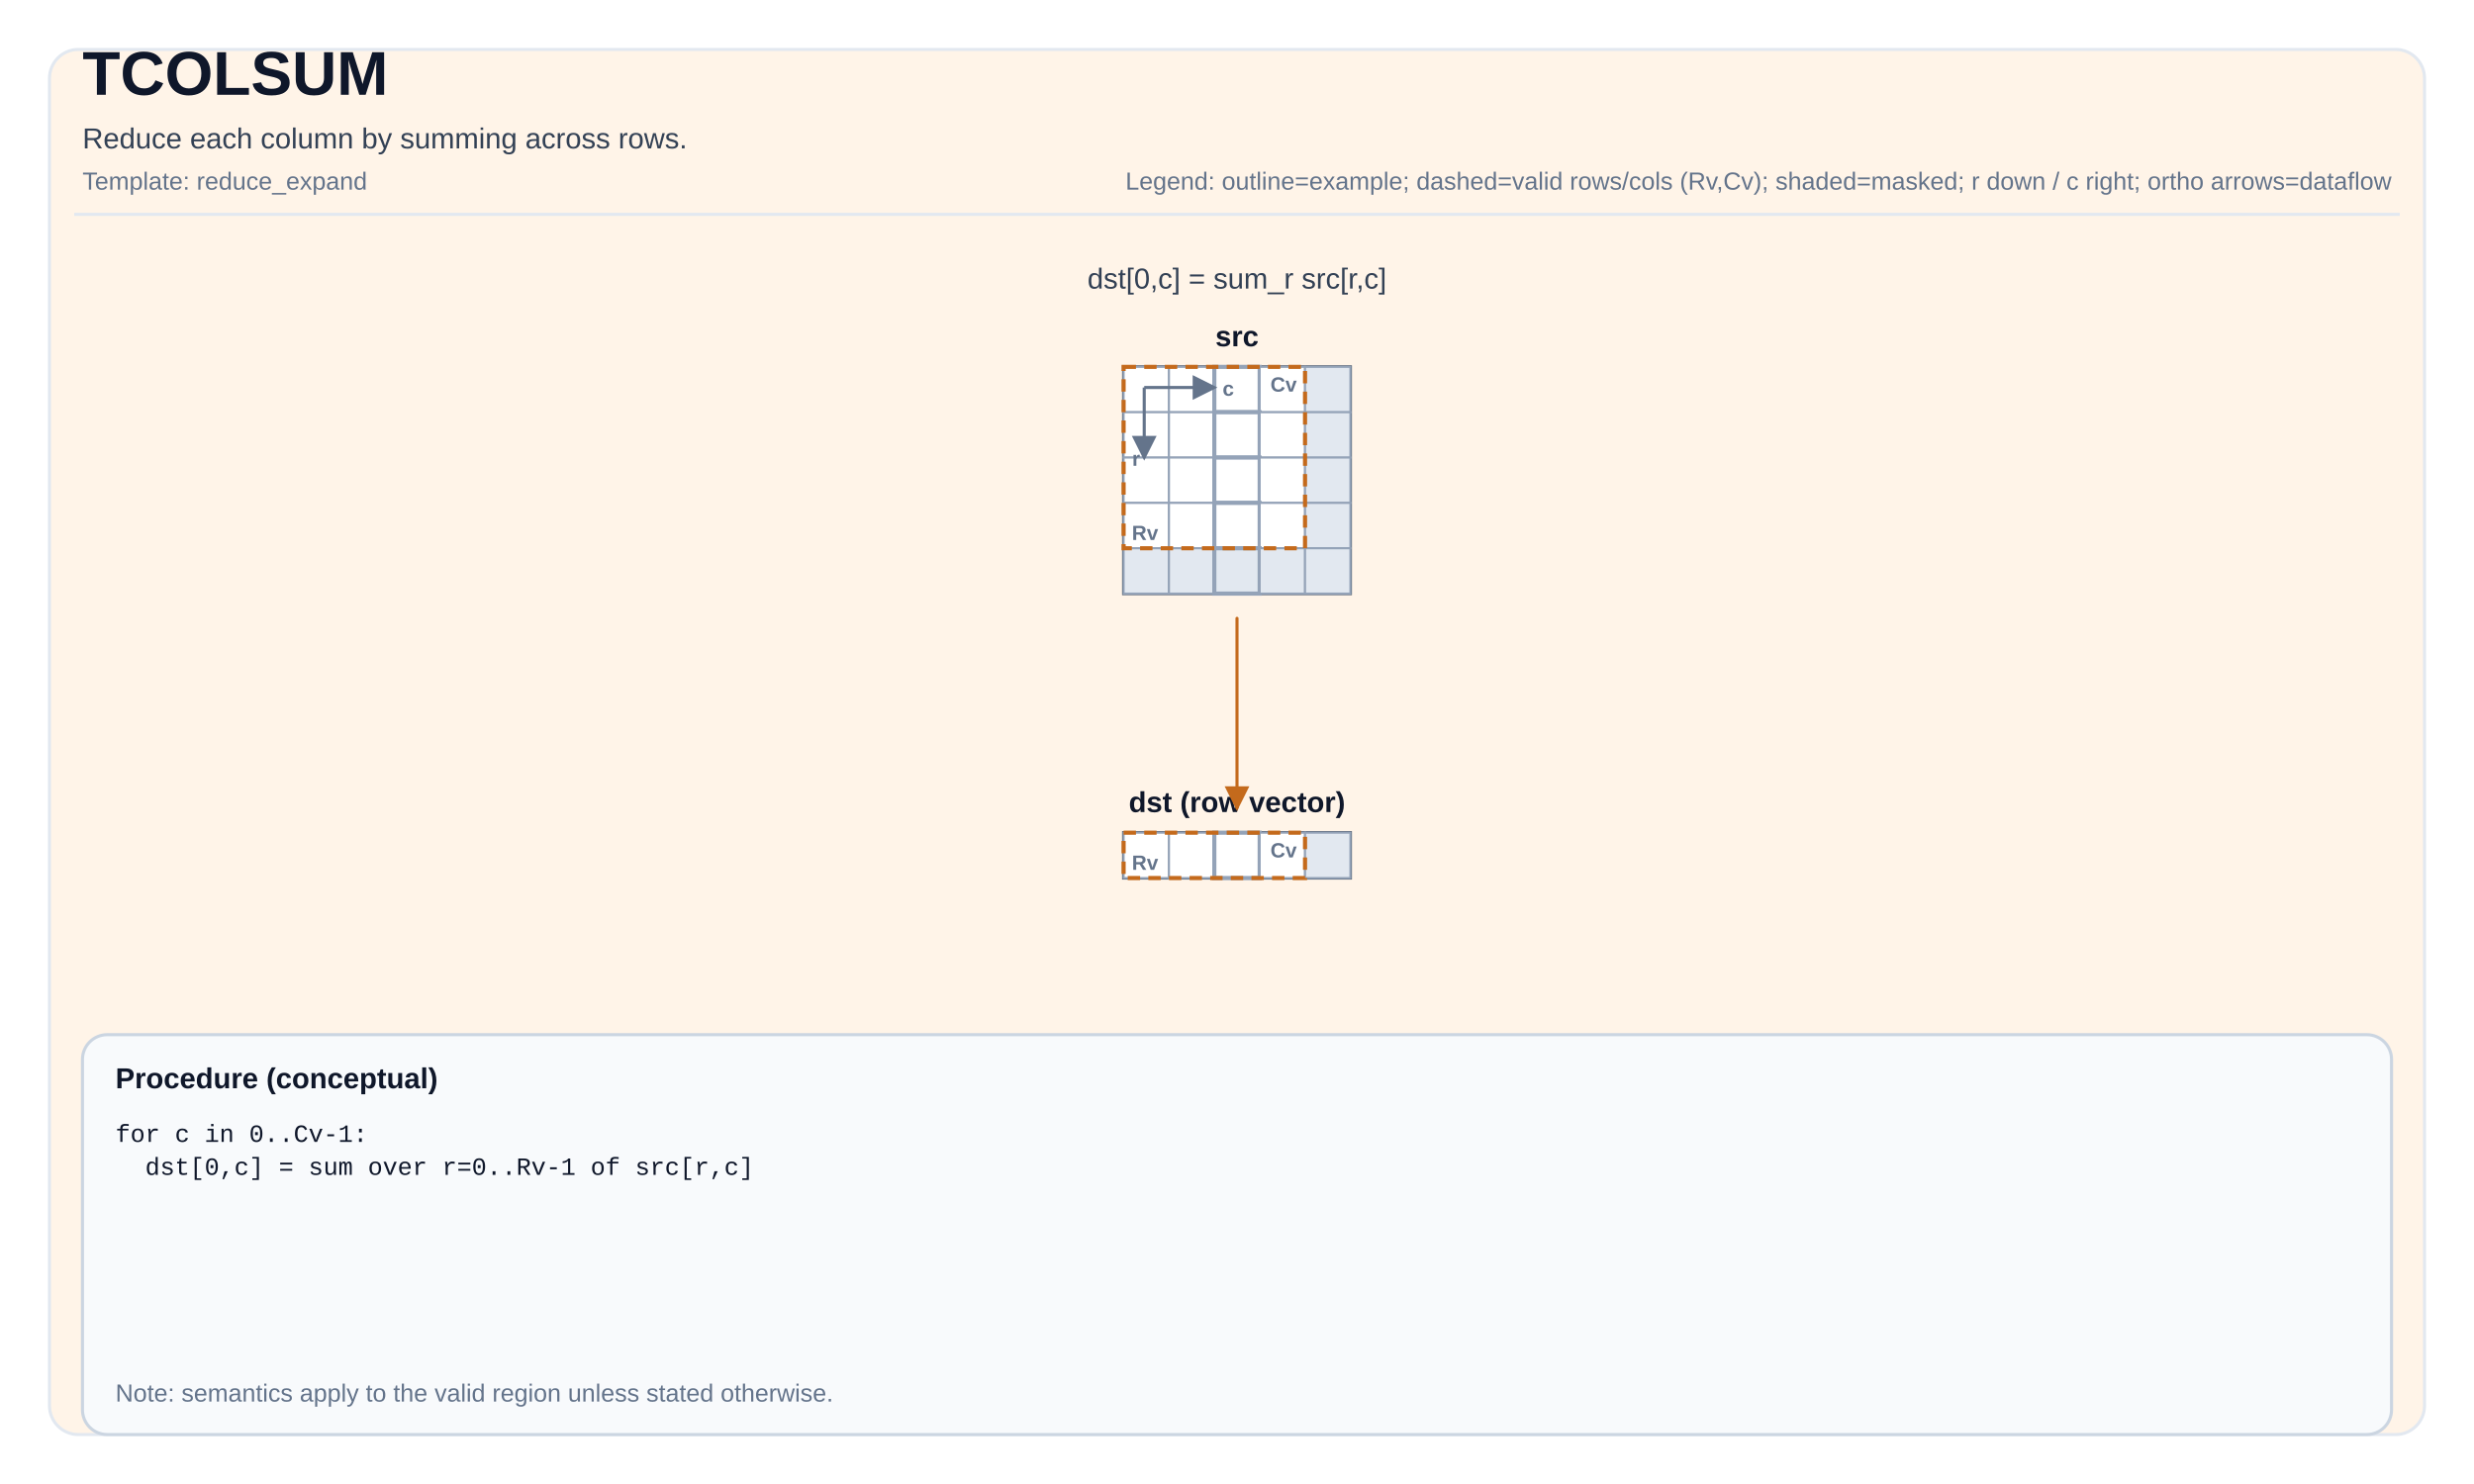
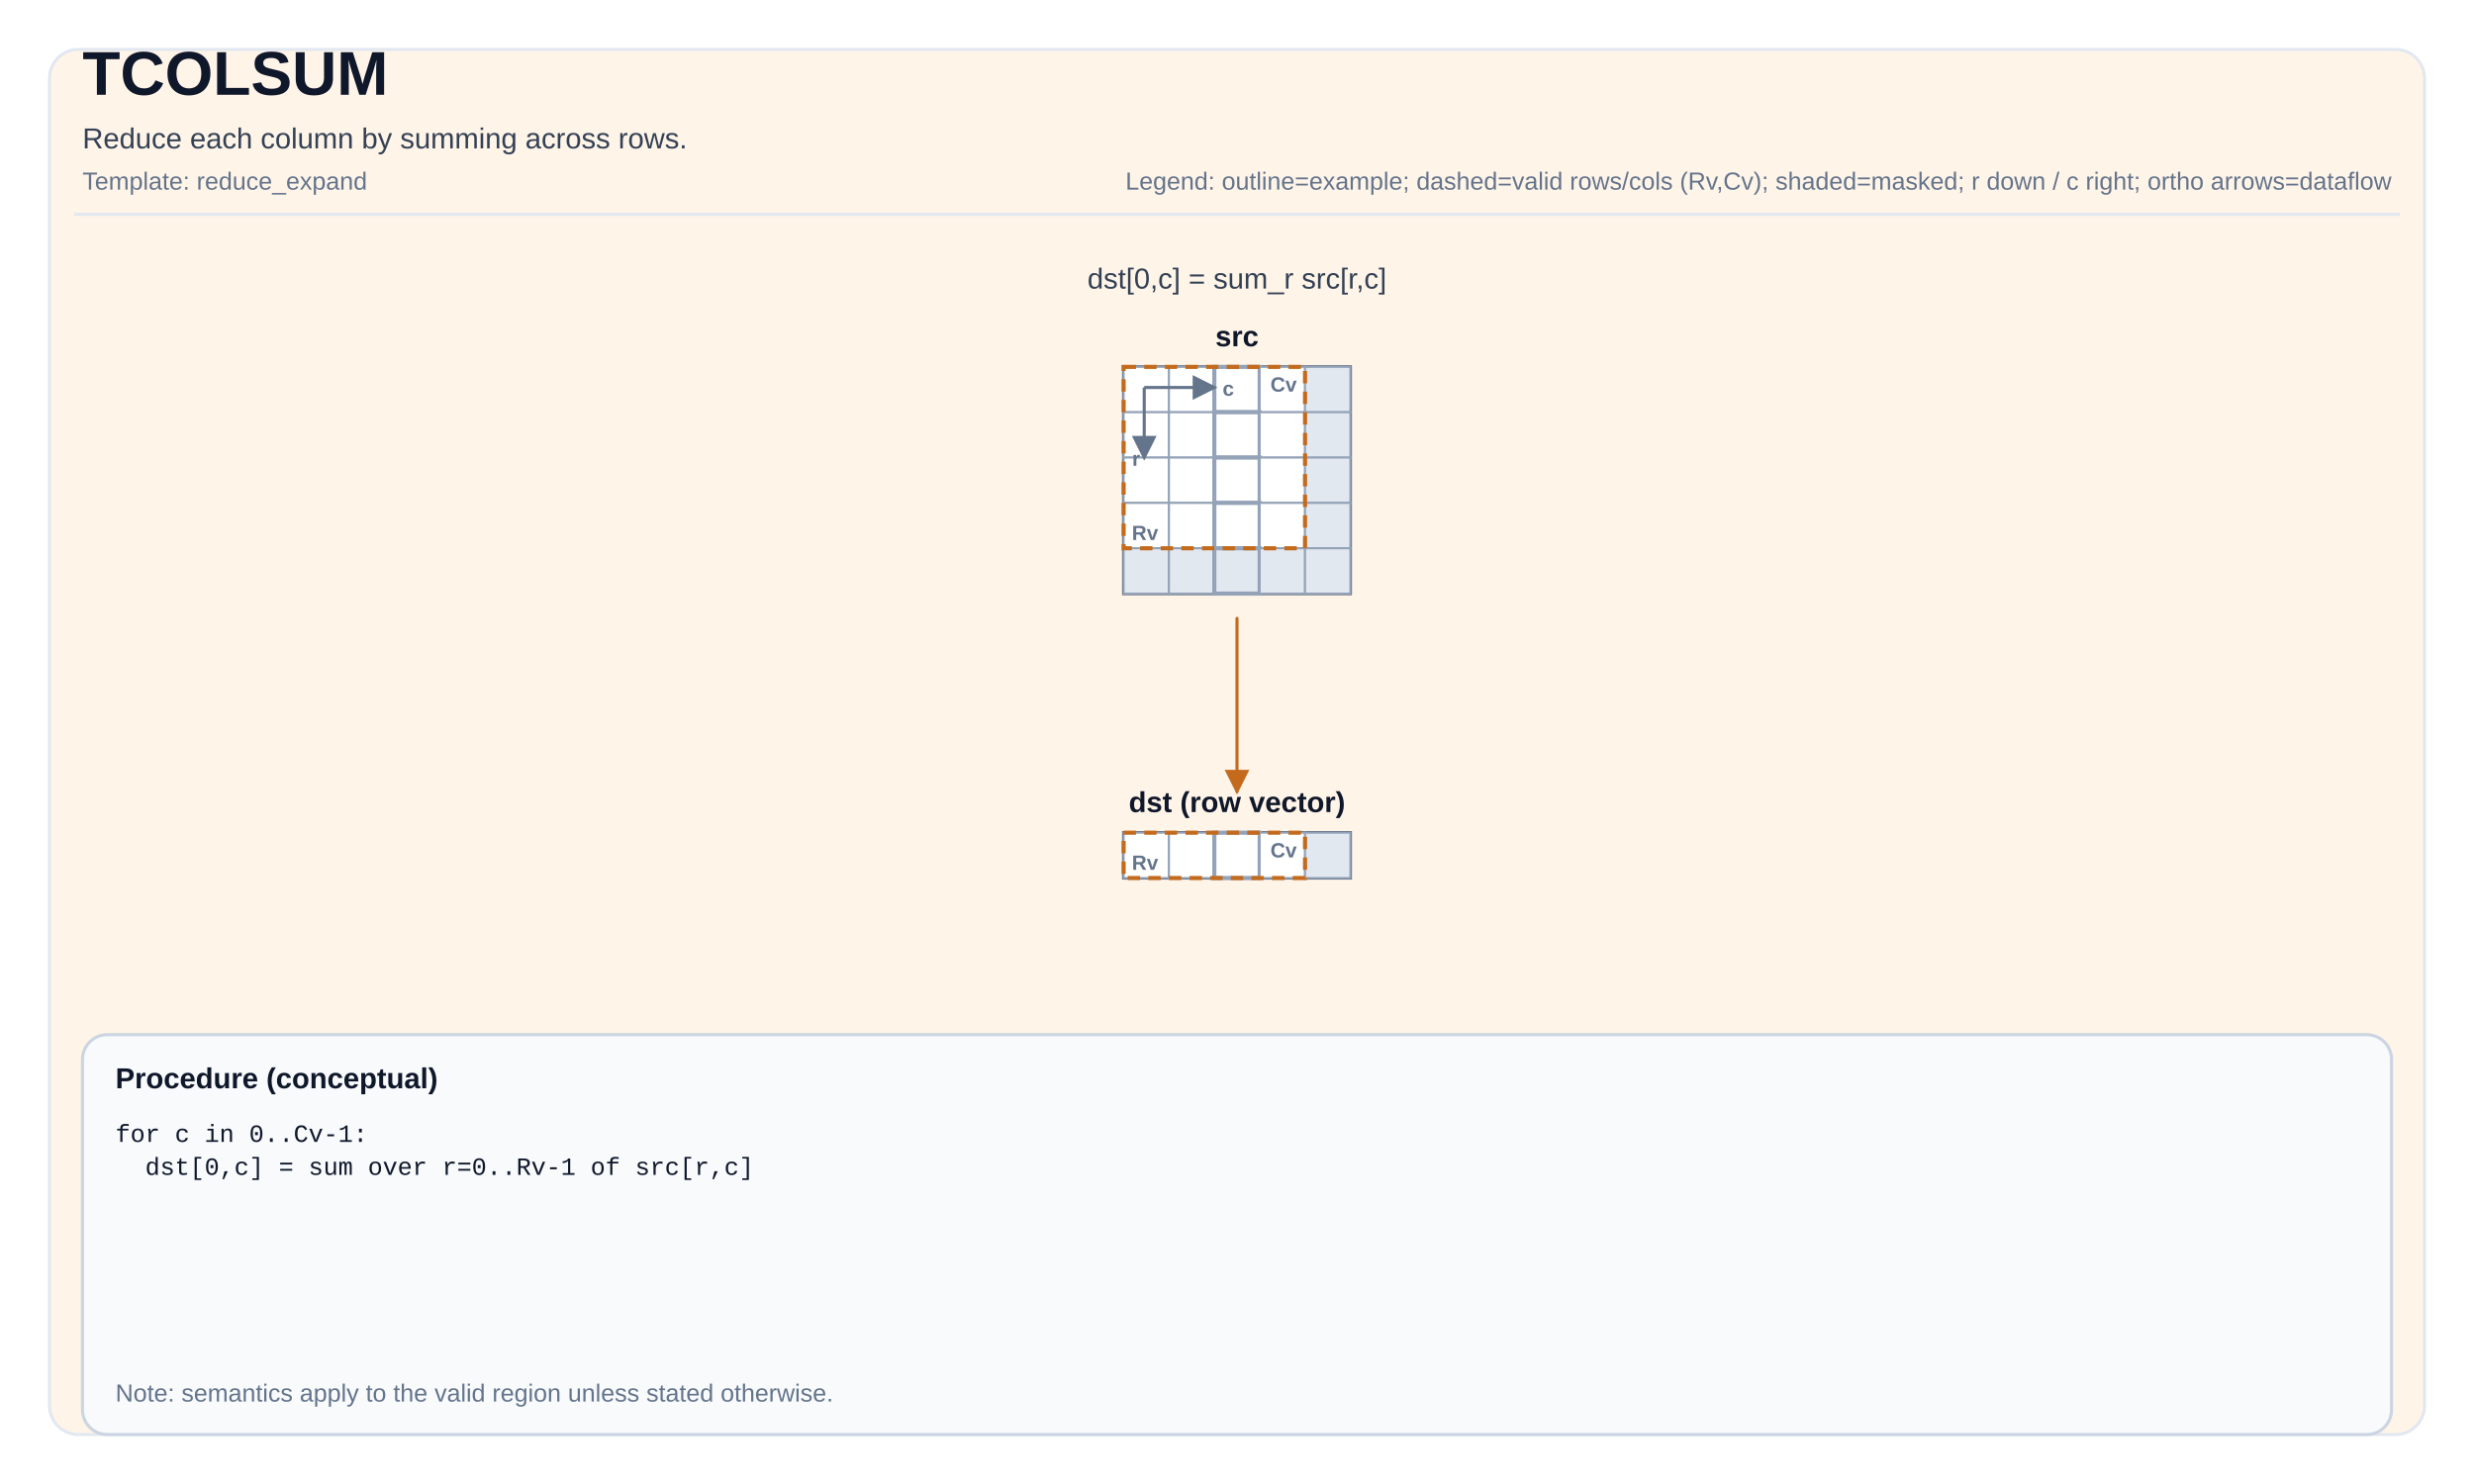
<svg xmlns="http://www.w3.org/2000/svg" width="1200" height="720" viewBox="0 0 1200 720" role="img" aria-label="TCOLSUM tile operation diagram">
  <defs>
    <marker id="arrow" markerWidth="8" markerHeight="8" refX="7" refY="4" orient="auto">
      <path d="M0,0 L0,8 L8,4 z" fill="#C46A1C" />
    </marker>
    <marker id="axisArrow" markerWidth="8" markerHeight="8" refX="7" refY="4" orient="auto">
      <path d="M0,0 L0,8 L8,4 z" fill="#64748b" />
    </marker>
  </defs>
  <style>
svg { font-family: Arial, Helvetica, sans-serif; }
.title { font-size: 30px; font-weight: 700; fill: #0f172a; }
.subtitle { font-size: 14px; fill: #334155; }
.meta { font-size: 12px; fill: #64748b; }
.frame { fill: white; }
.panel { fill: #FFF4E8; stroke: #e2e8f0; stroke-width: 1.5; rx: 14; }
.tileLabel { font-size: 14px; font-weight: 700; fill: #0f172a; }
.tileBorder { fill: none; stroke: #475569; stroke-width: 1.5; }
.cell { fill: #ffffff; stroke: #94a3b8; stroke-width: 1; }
.cellMasked { fill: #e2e8f0; }
.cellHL { stroke-width: 2; }
.cellText { font-family: ui-monospace, SFMono-Regular, Menlo, Monaco, Consolas, 'Liberation Mono', 'Courier New', monospace; font-size: 10px; fill: #0f172a; }
.arrow { stroke-width: 1.5; fill: none; stroke-linejoin: round; stroke-linecap: round; }
.axisLine { stroke: #64748b; stroke-width: 1.5; fill: none; }
.axisText { font-size: 10px; fill: #64748b; font-weight: 700; }
.opCircle { fill: #ffffff; stroke-width: 2; }
.opRect { fill: #ffffff; stroke-width: 2; }
.opText { font-size: 10px; font-weight: 800; fill: #0f172a; }
.procBox { fill: #f8fafc; stroke: #cbd5e1; stroke-width: 1.5; rx: 12; }
.procTitle { font-size: 14px; font-weight: 700; fill: #0f172a; }
.procText { font-family: ui-monospace, SFMono-Regular, Menlo, Monaco, Consolas, 'Liberation Mono', 'Courier New', monospace; font-size: 12px; fill: #0f172a; }
.smallLabel { font-size: 12px; fill: #334155; }
.scalarBox { fill: #ffffff; stroke: #cbd5e1; stroke-width: 1.5; }
.scalarValue { font-size: 16px; font-weight: 700; }
.validBox { fill: none; stroke-width: 2; stroke-dasharray: 6 4; }
</style>
  <rect x="0" y="0" width="1200" height="720" class="frame" />
  <rect x="24" y="24" width="1152" height="672" class="panel" />
  <text x="40" y="46" class="title">TCOLSUM</text>
  <text x="40" y="72" class="subtitle">Reduce each column by summing across rows.</text>
  <text x="40" y="92" class="meta">Template: reduce_expand</text>
  <text x="1160" y="92" class="meta" text-anchor="end">Legend: outline=example; dashed=valid rows/cols (Rv,Cv); shaded=masked; r down / c right; ortho arrows=dataflow</text>
  <line x1="36" y1="104" x2="1164" y2="104" stroke="#e2e8f0" stroke-width="1.5" />
  <text x="600" y="168" class="tileLabel" text-anchor="middle">src</text>
  <rect x="545" y="178" width="110" height="110" class="tileBorder" />
  <rect x="545" y="178" width="22" height="22" class="cell" />
  <rect x="567" y="178" width="22" height="22" class="cell" />
  <rect x="589" y="178" width="22" height="22" class="cell cellHL" stroke="#C46A1C" />
  <rect x="611" y="178" width="22" height="22" class="cell" />
  <rect x="633" y="178" width="22" height="22" class="cell cellMasked" />
  <rect x="545" y="200" width="22" height="22" class="cell" />
  <rect x="567" y="200" width="22" height="22" class="cell" />
  <rect x="589" y="200" width="22" height="22" class="cell cellHL" stroke="#C46A1C" />
  <rect x="611" y="200" width="22" height="22" class="cell" />
  <rect x="633" y="200" width="22" height="22" class="cell cellMasked" />
  <rect x="545" y="222" width="22" height="22" class="cell" />
  <rect x="567" y="222" width="22" height="22" class="cell" />
  <rect x="589" y="222" width="22" height="22" class="cell cellHL" stroke="#C46A1C" />
  <rect x="611" y="222" width="22" height="22" class="cell" />
  <rect x="633" y="222" width="22" height="22" class="cell cellMasked" />
  <rect x="545" y="244" width="22" height="22" class="cell" />
  <rect x="567" y="244" width="22" height="22" class="cell" />
  <rect x="589" y="244" width="22" height="22" class="cell cellHL" stroke="#C46A1C" />
  <rect x="611" y="244" width="22" height="22" class="cell" />
  <rect x="633" y="244" width="22" height="22" class="cell cellMasked" />
  <rect x="545" y="266" width="22" height="22" class="cell cellMasked" />
  <rect x="567" y="266" width="22" height="22" class="cell cellMasked" />
  <rect x="589" y="266" width="22" height="22" class="cell cellMasked cellHL" stroke="#C46A1C" />
  <rect x="611" y="266" width="22" height="22" class="cell cellMasked" />
  <rect x="633" y="266" width="22" height="22" class="cell cellMasked" />
  <rect x="545" y="178" width="88" height="88" class="validBox" stroke="#C46A1C" />
  <text x="549" y="262" class="axisText">Rv</text>
  <text x="629" y="190" class="axisText" text-anchor="end">Cv</text>
  <path d="M 555 188 L 589 188" class="axisLine" marker-end="url(#axisArrow)" />
  <path d="M 555 188 L 555 222" class="axisLine" marker-end="url(#axisArrow)" />
  <text x="593" y="192" class="axisText">c</text>
  <text x="553" y="226" class="axisText" text-anchor="end">r</text>
  <text x="600" y="394" class="tileLabel" text-anchor="middle">dst (row vector)</text>
  <rect x="545" y="404" width="110" height="22" class="tileBorder" />
  <rect x="545" y="404" width="22" height="22" class="cell" />
  <rect x="567" y="404" width="22" height="22" class="cell" />
  <rect x="589" y="404" width="22" height="22" class="cell cellHL" stroke="#C46A1C" />
  <rect x="611" y="404" width="22" height="22" class="cell" />
  <rect x="633" y="404" width="22" height="22" class="cell cellMasked" />
  <rect x="545" y="404" width="88" height="22" class="validBox" stroke="#C46A1C" />
  <text x="549" y="422" class="axisText">Rv</text>
  <text x="629" y="416" class="axisText" text-anchor="end">Cv</text>
  <text x="600" y="140" class="subtitle" text-anchor="middle" fill="#C46A1C">dst[0,c] = sum_r src[r,c]</text>
-   <path d="M 600 300 L 600 392" class="arrow" stroke="#C46A1C" marker-end="url(#arrow)" />
+   <path d="M 600 300 L 600 384" class="arrow" stroke="#C46A1C" marker-end="url(#arrow)" />
  <rect x="40" y="502" width="1120" height="194" class="procBox" />
  <text x="56" y="528" class="procTitle">Procedure (conceptual)</text>
  <text x="56" y="554" class="procText" xml:space="preserve">
    <tspan x="56" dy="0">for c in 0..Cv-1:</tspan>
    <tspan x="56" dy="16">  dst[0,c] = sum over r=0..Rv-1 of src[r,c]</tspan>
  </text>
  <text x="56" y="680" class="meta">Note: semantics apply to the valid region unless stated otherwise.</text>
</svg>
